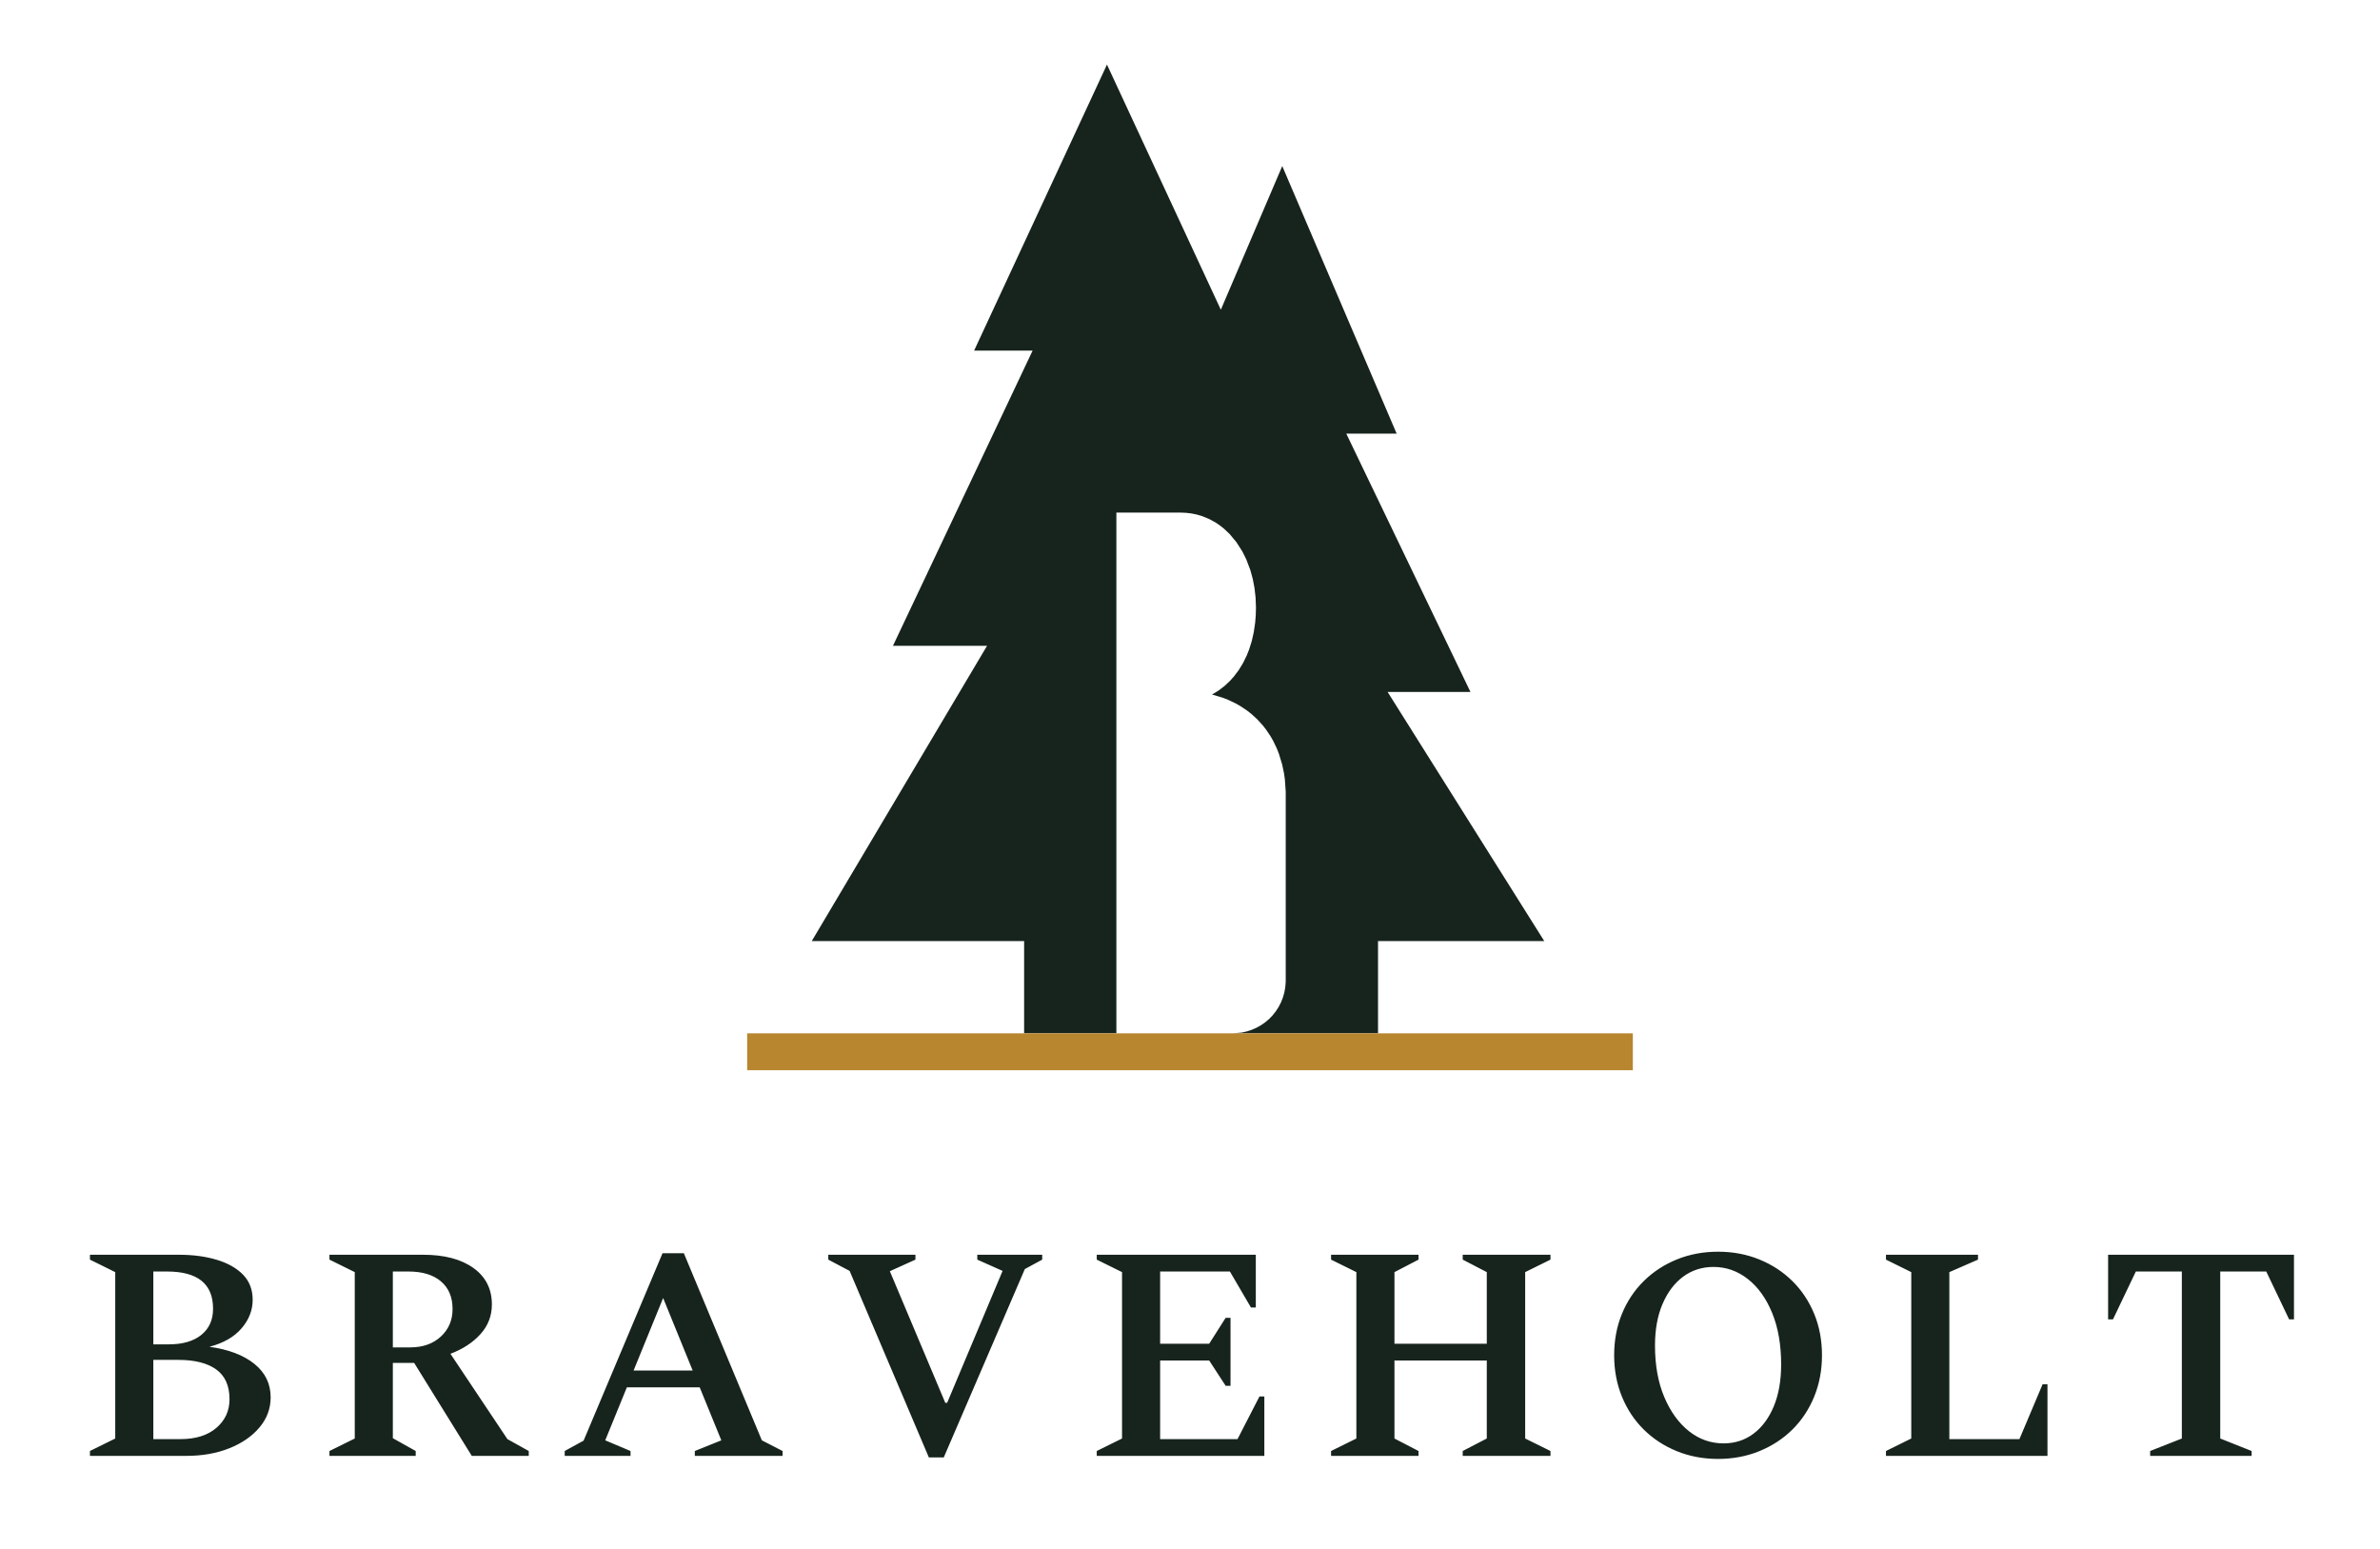
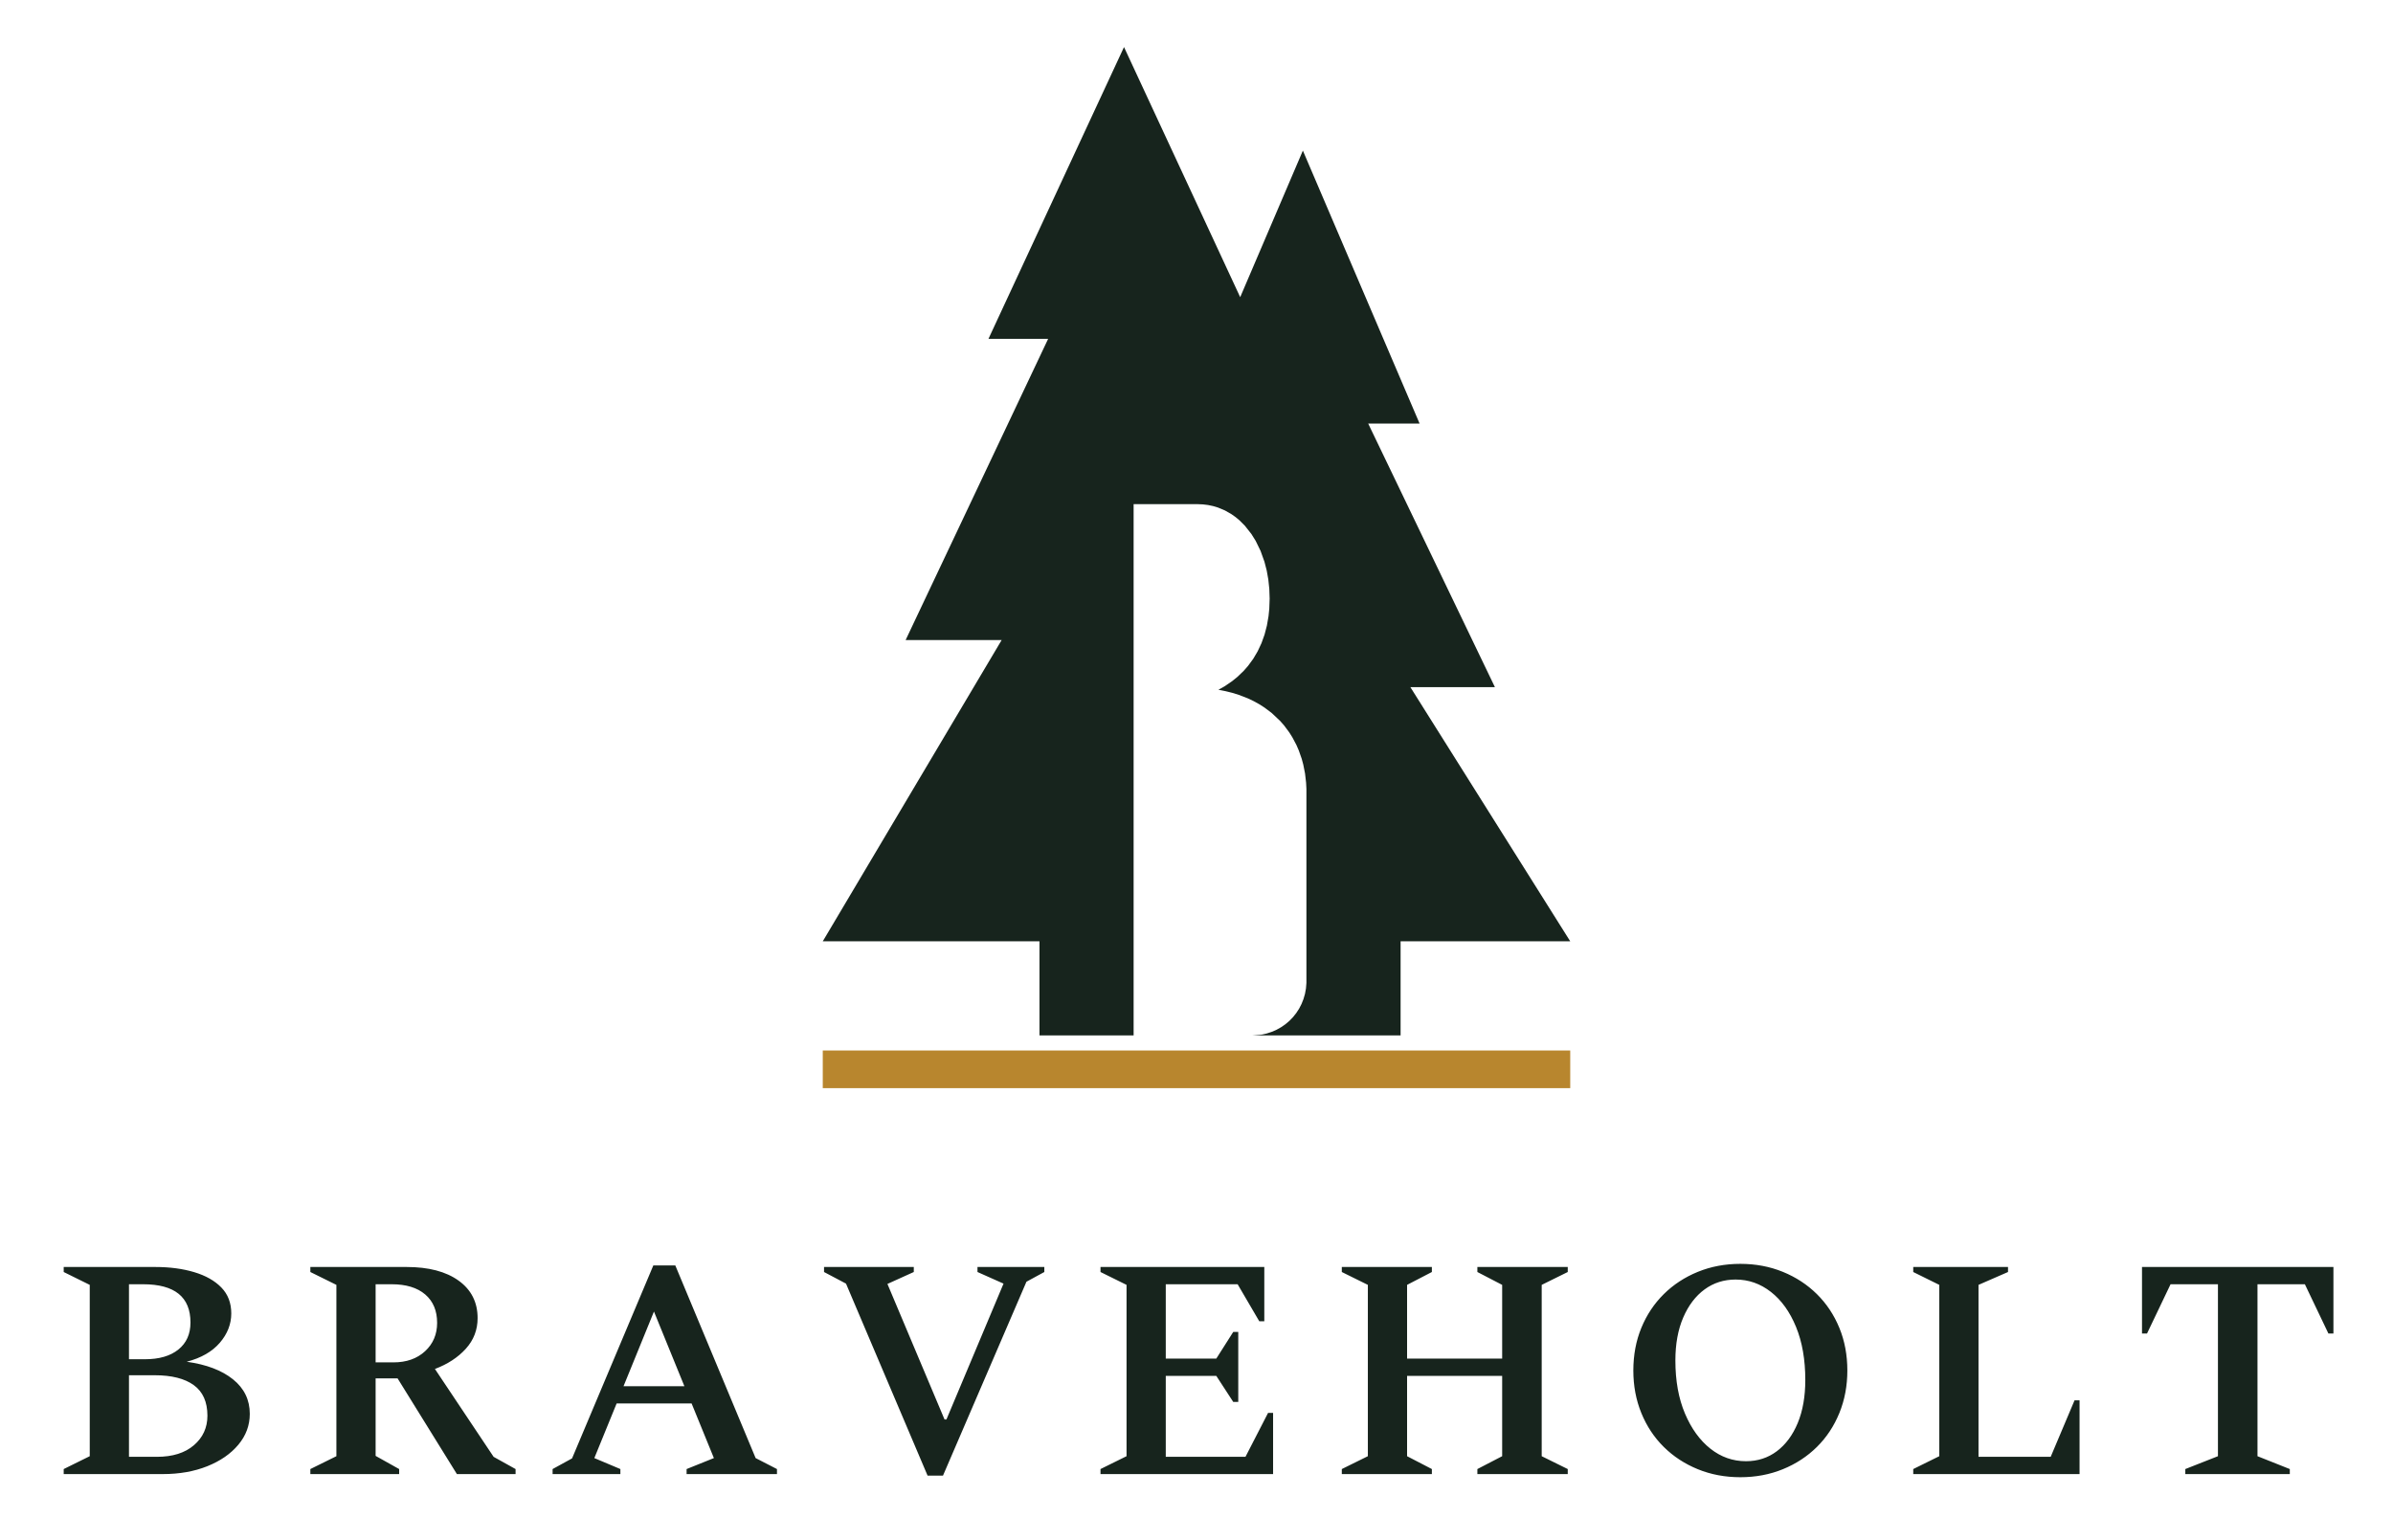
- <svg xmlns="http://www.w3.org/2000/svg" viewBox="-32.495 0 128.990 83.900" role="img" aria-label="Braveholt">
-   <path fill="#17241D" fill-rule="evenodd" d="M21.000 35.000 L11.500 51.000 L23.010 51.000 L23.010 56.000 L28.010 56.000 L28.010 27.780 L31.495 27.780 L31.789 27.792 L32.075 27.826 L32.354 27.882 L32.624 27.960 L33.012 28.115 L33.379 28.313 L33.611 28.469 L33.832 28.643 L34.143 28.936 L34.516 29.383 L34.839 29.889 L35.046 30.304 L35.272 30.900 L35.402 31.376 L35.497 31.875 L35.555 32.394 L35.575 32.931 L35.564 33.345 L35.532 33.746 L35.457 34.257 L35.347 34.743 L35.203 35.201 L35.074 35.526 L34.874 35.933 L34.645 36.309 L34.387 36.653 L34.176 36.890 L33.873 37.175 L33.545 37.426 L33.195 37.640 L33.791 37.818 L34.074 37.930 L34.479 38.123 L34.735 38.269 L35.098 38.513 L35.326 38.691 L35.646 38.984 L35.938 39.303 L36.117 39.531 L36.361 39.895 L36.508 40.151 L36.702 40.555 L36.814 40.838 L36.996 41.433 L37.094 41.904 L37.141 42.229 L37.188 42.906 L37.188 53.210 L37.164 53.506 L37.112 53.792 L37.032 54.067 L36.928 54.329 L36.800 54.577 L36.649 54.810 L36.477 55.026 L36.285 55.225 L36.074 55.404 L35.846 55.562 L35.603 55.698 L35.345 55.810 L35.075 55.898 L34.793 55.960 L34.300 56.000 L42.190 56.000 L42.190 51.000 L51.200 51.000 L42.710 37.500 L47.200 37.500 L40.470 23.500 L43.200 23.500 L37.000 9.000 L33.671 16.785 L27.500 3.500 L20.300 19.000 L23.470 19.000 L15.900 35.000Z" />
-   <path fill="#B8862E" d="M8 56 H56 V58 H8Z" />
-   <path fill="#17241D" transform="translate(-28.495 78.900) scale(0.016515)" d="M53 0V-16L136 -57V-603L53 -644V-660H345Q414 -660 469.0 -643.5Q524 -627 555.5 -594.5Q587 -562 587 -512Q587 -461 550.5 -418.5Q514 -376 445 -358Q539 -345 592.5 -302.0Q646 -259 646 -192Q646 -137 609.5 -93.5Q573 -50 510.5 -25.0Q448 0 369 0ZM306 -605H261V-366H312Q380 -366 418.5 -397.0Q457 -428 457 -483Q457 -605 306 -605ZM343 -315H261V-55H350Q425 -55 468.0 -92.0Q511 -129 511 -186Q511 -252 467.5 -283.5Q424 -315 343 -315ZM839.0 0V-16L922.0 -57V-603L839.0 -644V-660H1146.0Q1251.0 -660 1311.5 -616.5Q1372.0 -573 1372.0 -497Q1372.0 -441 1334.5 -399.5Q1297.0 -358 1236.0 -335L1423.0 -55L1493.0 -16V0H1306.0L1117.0 -305H1047.0V-58L1122.0 -16V0ZM1098.0 -605H1047.0V-356H1104.0Q1166.0 -356 1204.5 -391.5Q1243.0 -427 1243.0 -482Q1243.0 -540 1205.0 -572.5Q1167.0 -605 1098.0 -605ZM1611.0 0V-16L1673.0 -50L1932.0 -665H2002.0L2258.0 -51L2326.0 -16V0H2038.0V-16L2125.0 -51L2054.0 -225H1815.0L1744.0 -51L1827.0 -16V0ZM1837.0 -280H2031.0L1934.0 -518ZM2806.0 5 2546.0 -607 2476.0 -644V-660H2762.0V-644L2678.0 -606L2860.0 -174H2866.0L3048.0 -607L2965.0 -644V-660H3178.0V-644L3121.0 -613L2855.0 5ZM3357.0 0V-16L3440.0 -57V-603L3357.0 -644V-660H3879.0V-487H3863.0L3794.0 -605H3565.0V-368H3726.0L3780.0 -453H3796.0V-230H3780.0L3726.0 -313H3565.0V-55H3819.0L3891.0 -195H3907.0V0ZM4126.0 0V-16L4209.0 -57V-603L4126.0 -644V-660H4413.0V-644L4334.0 -603V-368H4637.0V-603L4558.0 -644V-660H4846.0V-644L4763.0 -603V-57L4846.0 -16V0H4558.0V-16L4637.0 -57V-313H4334.0V-57L4413.0 -16V0ZM5396.0 10Q5323.0 10 5260.5 -15.5Q5198.0 -41 5152.0 -86.5Q5106.0 -132 5080.5 -194.5Q5055.0 -257 5055.0 -330Q5055.0 -404 5080.5 -466.0Q5106.0 -528 5152.0 -573.5Q5198.0 -619 5260.5 -644.5Q5323.0 -670 5396.0 -670Q5469.0 -670 5531.5 -644.5Q5594.0 -619 5640.0 -573.5Q5686.0 -528 5711.5 -466.0Q5737.0 -404 5737.0 -330Q5737.0 -257 5711.5 -194.5Q5686.0 -132 5640.0 -86.5Q5594.0 -41 5531.5 -15.5Q5469.0 10 5396.0 10ZM5414.0 -41Q5470.0 -41 5512.5 -73.0Q5555.0 -105 5579.0 -163.0Q5603.0 -221 5603.0 -300Q5603.0 -397 5573.5 -469.0Q5544.0 -541 5493.5 -580.5Q5443.0 -620 5381.0 -620Q5325.0 -620 5282.0 -588.5Q5239.0 -557 5214.0 -499.0Q5189.0 -441 5189.0 -362Q5189.0 -265 5219.5 -193.0Q5250.0 -121 5300.5 -81.0Q5351.0 -41 5414.0 -41ZM5947.0 0V-16L6030.0 -57V-603L5947.0 -644V-660H6249.0V-644L6155.0 -603V-55H6385.0L6461.0 -235H6477.0V0ZM6814.0 0V-16L6918.0 -57V-605H6767.0L6692.0 -448H6676.0V-660H7286.0V-448H7270.0L7195.0 -605H7044.0V-57L7147.0 -16V0Z" />
+ <svg xmlns="http://www.w3.org/2000/svg" viewBox="-32.200 1 127.100 81.800" role="img" aria-label="Braveholt">
+   <path fill="#17241D" fill-rule="evenodd" d="M21.000 35.000 L11.500 51.000 L23.010 51.000 L23.010 56.000 L28.010 56.000 L28.010 27.780 L31.410 27.780 L31.693 27.792 L31.967 27.826 L32.233 27.882 L32.490 27.959 L32.858 28.113 L33.204 28.310 L33.422 28.464 L33.629 28.636 L33.919 28.925 L34.265 29.364 L34.493 29.730 L34.753 30.263 L34.960 30.842 L35.079 31.303 L35.165 31.784 L35.217 32.282 L35.235 32.795 L35.216 33.337 L35.176 33.729 L35.089 34.231 L34.964 34.710 L34.801 35.164 L34.600 35.593 L34.363 35.995 L34.088 36.370 L33.858 36.633 L33.519 36.958 L33.241 37.183 L32.840 37.456 L32.515 37.640 L32.890 37.713 L33.250 37.802 L33.594 37.909 L34.083 38.098 L34.389 38.244 L34.680 38.405 L34.955 38.580 L35.339 38.868 L35.795 39.298 L36.000 39.531 L36.277 39.903 L36.441 40.164 L36.658 40.574 L36.782 40.860 L36.938 41.305 L37.021 41.612 L37.115 42.086 L37.171 42.576 L37.188 42.911 L37.188 53.210 L37.164 53.506 L37.112 53.792 L37.032 54.067 L36.928 54.329 L36.800 54.577 L36.649 54.810 L36.477 55.026 L36.285 55.225 L36.074 55.404 L35.846 55.562 L35.603 55.698 L35.345 55.810 L35.075 55.898 L34.793 55.960 L34.300 56.000 L42.190 56.000 L42.190 51.000 L51.200 51.000 L42.710 37.500 L47.200 37.500 L40.470 23.500 L43.200 23.500 L37.000 9.000 L33.671 16.785 L27.500 3.500 L20.300 19.000 L23.470 19.000 L15.900 35.000Z" />
+   <path fill="#B8862E" d="M11.5 56.8 H51.2 V58.8 H11.5Z" />
+   <path fill="#17241D" transform="translate(-29.700 79.300) scale(0.016667)" d="M53 0V-16L136 -57V-603L53 -644V-660H345Q414 -660 469.0 -643.5Q524 -627 555.5 -594.5Q587 -562 587 -512Q587 -461 550.5 -418.5Q514 -376 445 -358Q539 -345 592.5 -302.0Q646 -259 646 -192Q646 -137 609.5 -93.5Q573 -50 510.5 -25.0Q448 0 369 0ZM306 -605H261V-366H312Q380 -366 418.5 -397.0Q457 -428 457 -483Q457 -605 306 -605ZM343 -315H261V-55H350Q425 -55 468.0 -92.0Q511 -129 511 -186Q511 -252 467.5 -283.5Q424 -315 343 -315ZM839.0 0V-16L922.0 -57V-603L839.0 -644V-660H1146.0Q1251.0 -660 1311.5 -616.5Q1372.0 -573 1372.0 -497Q1372.0 -441 1334.5 -399.5Q1297.0 -358 1236.0 -335L1423.0 -55L1493.0 -16V0H1306.0L1117.0 -305H1047.0V-58L1122.0 -16V0ZM1098.0 -605H1047.0V-356H1104.0Q1166.0 -356 1204.5 -391.5Q1243.0 -427 1243.0 -482Q1243.0 -540 1205.0 -572.5Q1167.0 -605 1098.0 -605ZM1611.0 0V-16L1673.0 -50L1932.0 -665H2002.0L2258.0 -51L2326.0 -16V0H2038.0V-16L2125.0 -51L2054.0 -225H1815.0L1744.0 -51L1827.0 -16V0ZM1837.0 -280H2031.0L1934.0 -518ZM2806.0 5 2546.0 -607 2476.0 -644V-660H2762.0V-644L2678.0 -606L2860.0 -174H2866.0L3048.0 -607L2965.0 -644V-660H3178.0V-644L3121.0 -613L2855.0 5ZM3357.0 0V-16L3440.0 -57V-603L3357.0 -644V-660H3879.0V-487H3863.0L3794.0 -605H3565.0V-368H3726.0L3780.0 -453H3796.0V-230H3780.0L3726.0 -313H3565.0V-55H3819.0L3891.0 -195H3907.0V0ZM4126.0 0V-16L4209.0 -57V-603L4126.0 -644V-660H4413.0V-644L4334.0 -603V-368H4637.0V-603L4558.0 -644V-660H4846.0V-644L4763.0 -603V-57L4846.0 -16V0H4558.0V-16L4637.0 -57V-313H4334.0V-57L4413.0 -16V0ZM5396.0 10Q5323.0 10 5260.5 -15.5Q5198.0 -41 5152.0 -86.5Q5106.0 -132 5080.5 -194.5Q5055.0 -257 5055.0 -330Q5055.0 -404 5080.5 -466.0Q5106.0 -528 5152.0 -573.5Q5198.0 -619 5260.5 -644.5Q5323.0 -670 5396.0 -670Q5469.0 -670 5531.5 -644.5Q5594.0 -619 5640.0 -573.5Q5686.0 -528 5711.5 -466.0Q5737.0 -404 5737.0 -330Q5737.0 -257 5711.5 -194.5Q5686.0 -132 5640.0 -86.5Q5594.0 -41 5531.5 -15.5Q5469.0 10 5396.0 10ZM5414.0 -41Q5470.0 -41 5512.5 -73.0Q5555.0 -105 5579.0 -163.0Q5603.0 -221 5603.0 -300Q5603.0 -397 5573.5 -469.0Q5544.0 -541 5493.5 -580.5Q5443.0 -620 5381.0 -620Q5325.0 -620 5282.0 -588.5Q5239.0 -557 5214.0 -499.0Q5189.0 -441 5189.0 -362Q5189.0 -265 5219.5 -193.0Q5250.0 -121 5300.5 -81.0Q5351.0 -41 5414.0 -41ZM5947.0 0V-16L6030.0 -57V-603L5947.0 -644V-660H6249.0V-644L6155.0 -603V-55H6385.0L6461.0 -235H6477.0V0ZM6814.0 0V-16L6918.0 -57V-605H6767.0L6692.0 -448H6676.0V-660H7286.0V-448H7270.0L7195.0 -605H7044.0V-57L7147.0 -16V0Z" />
</svg>
